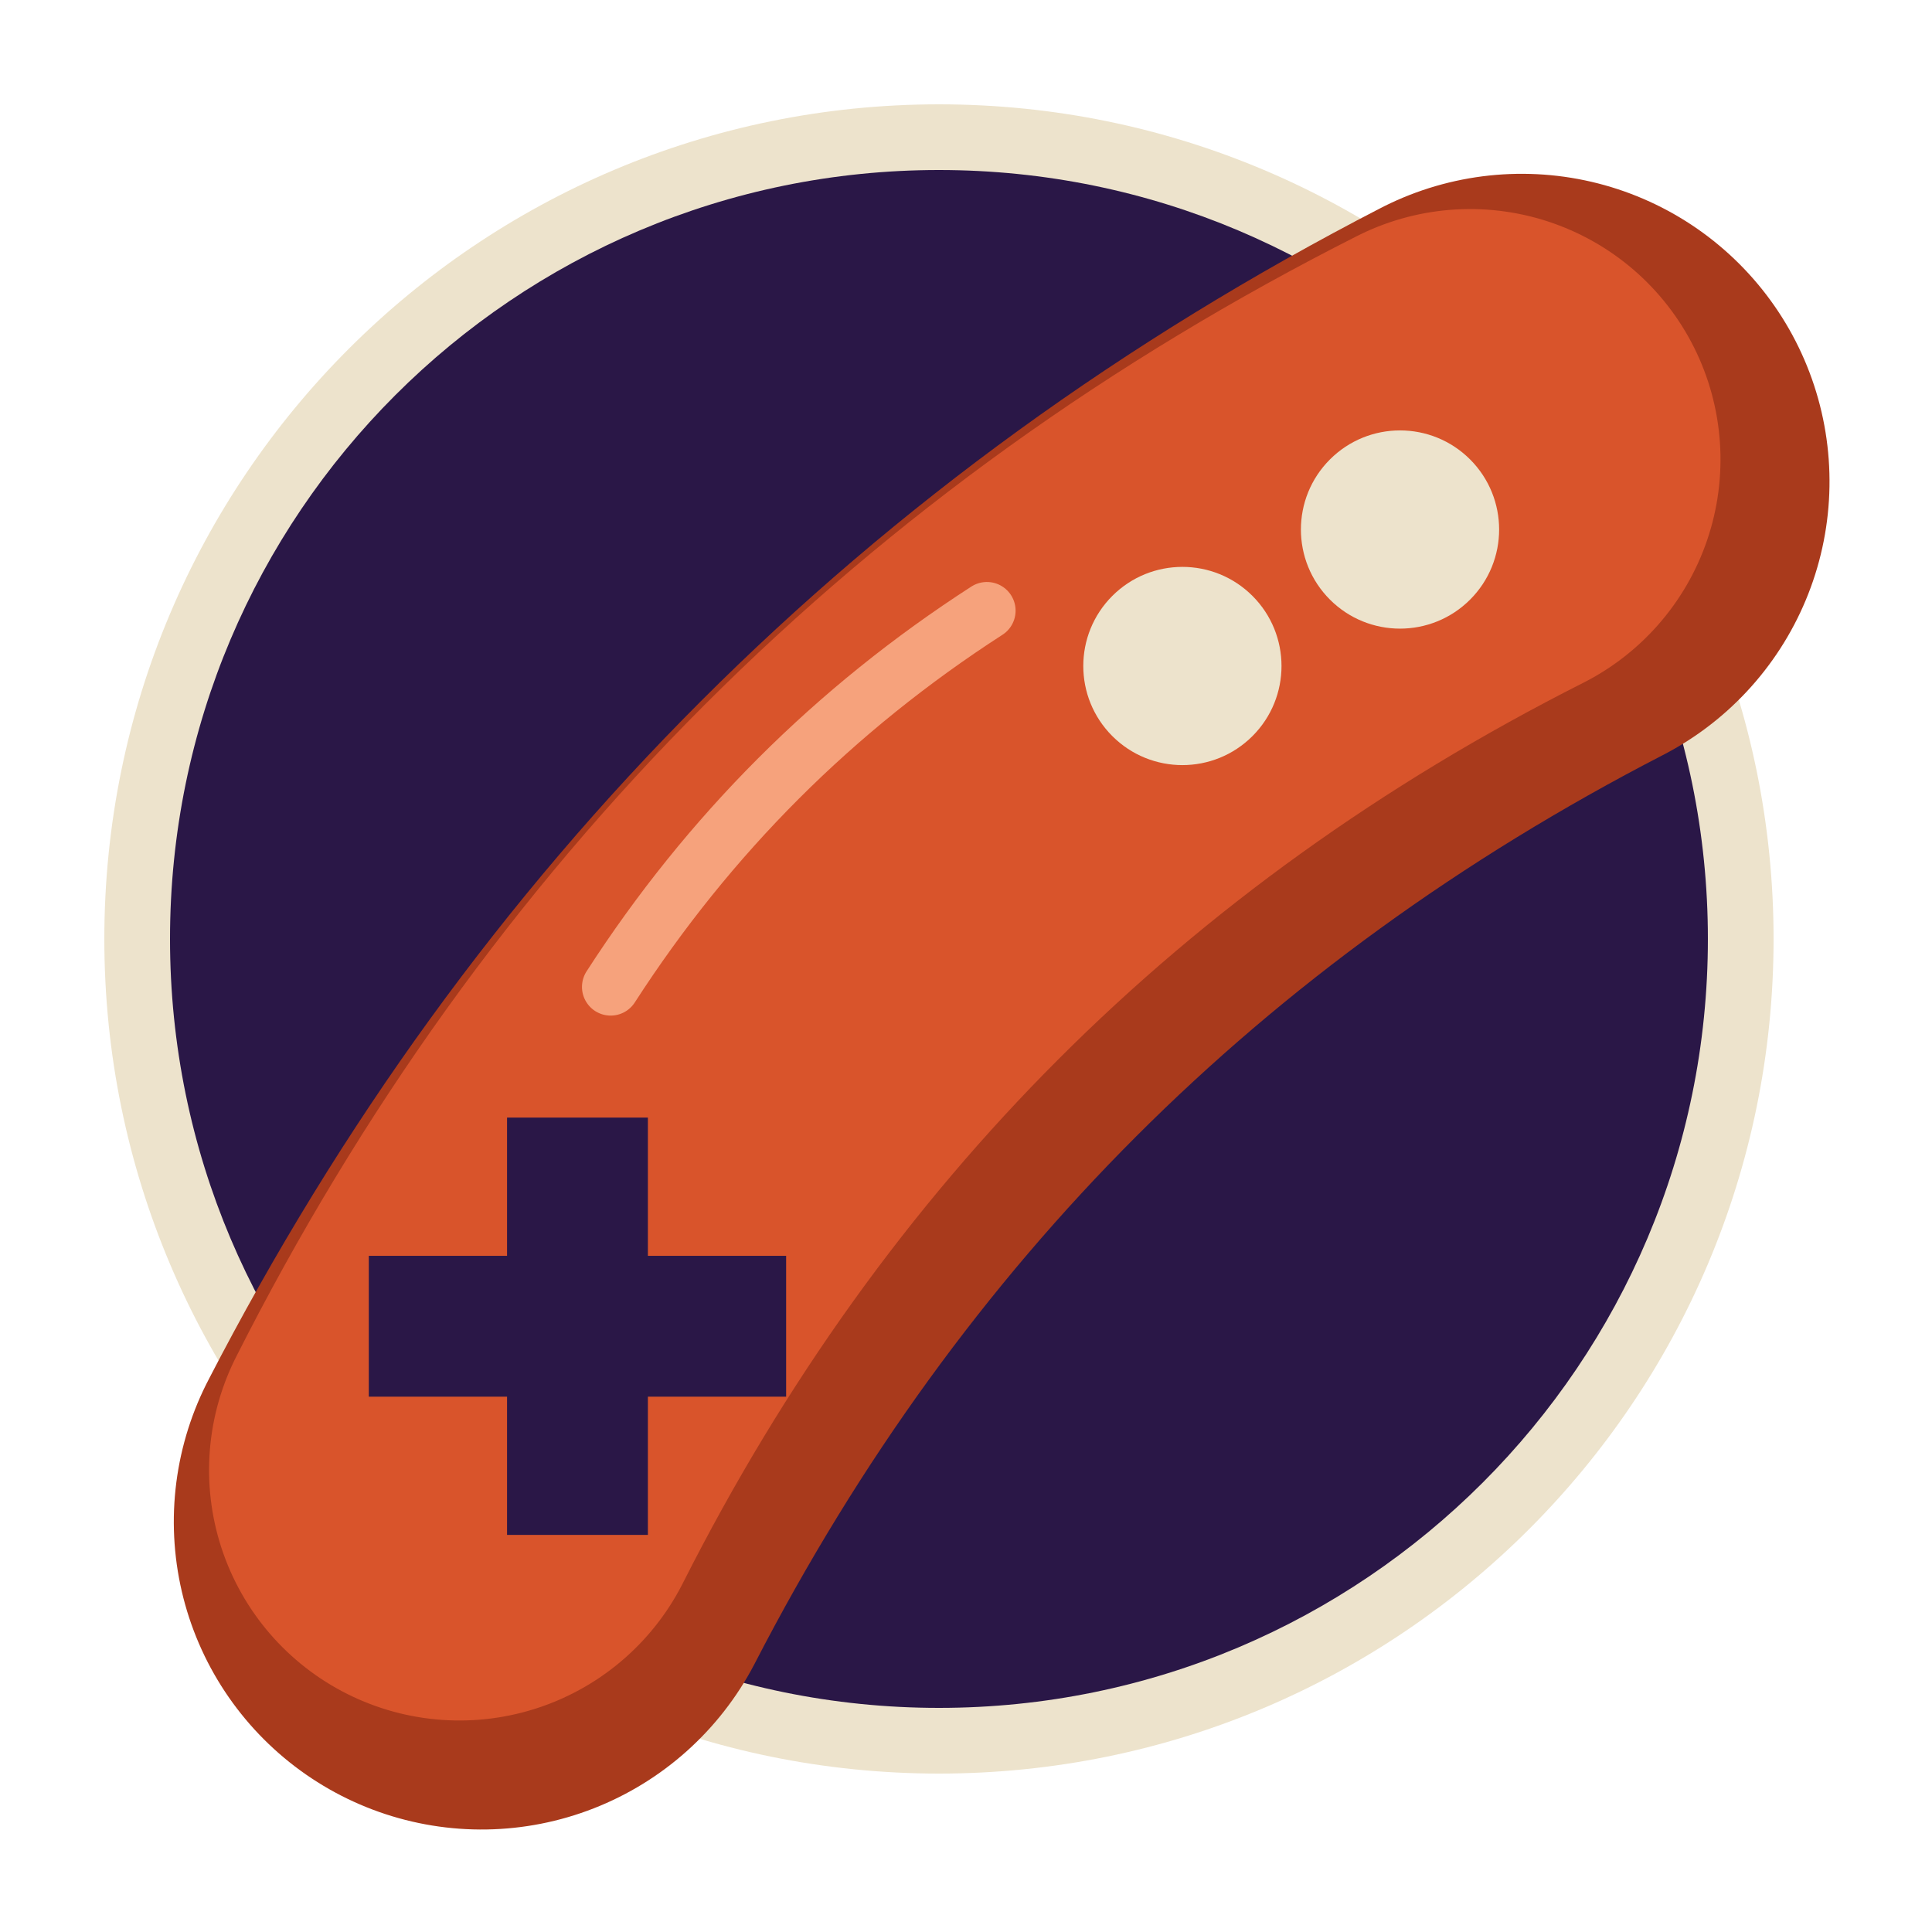
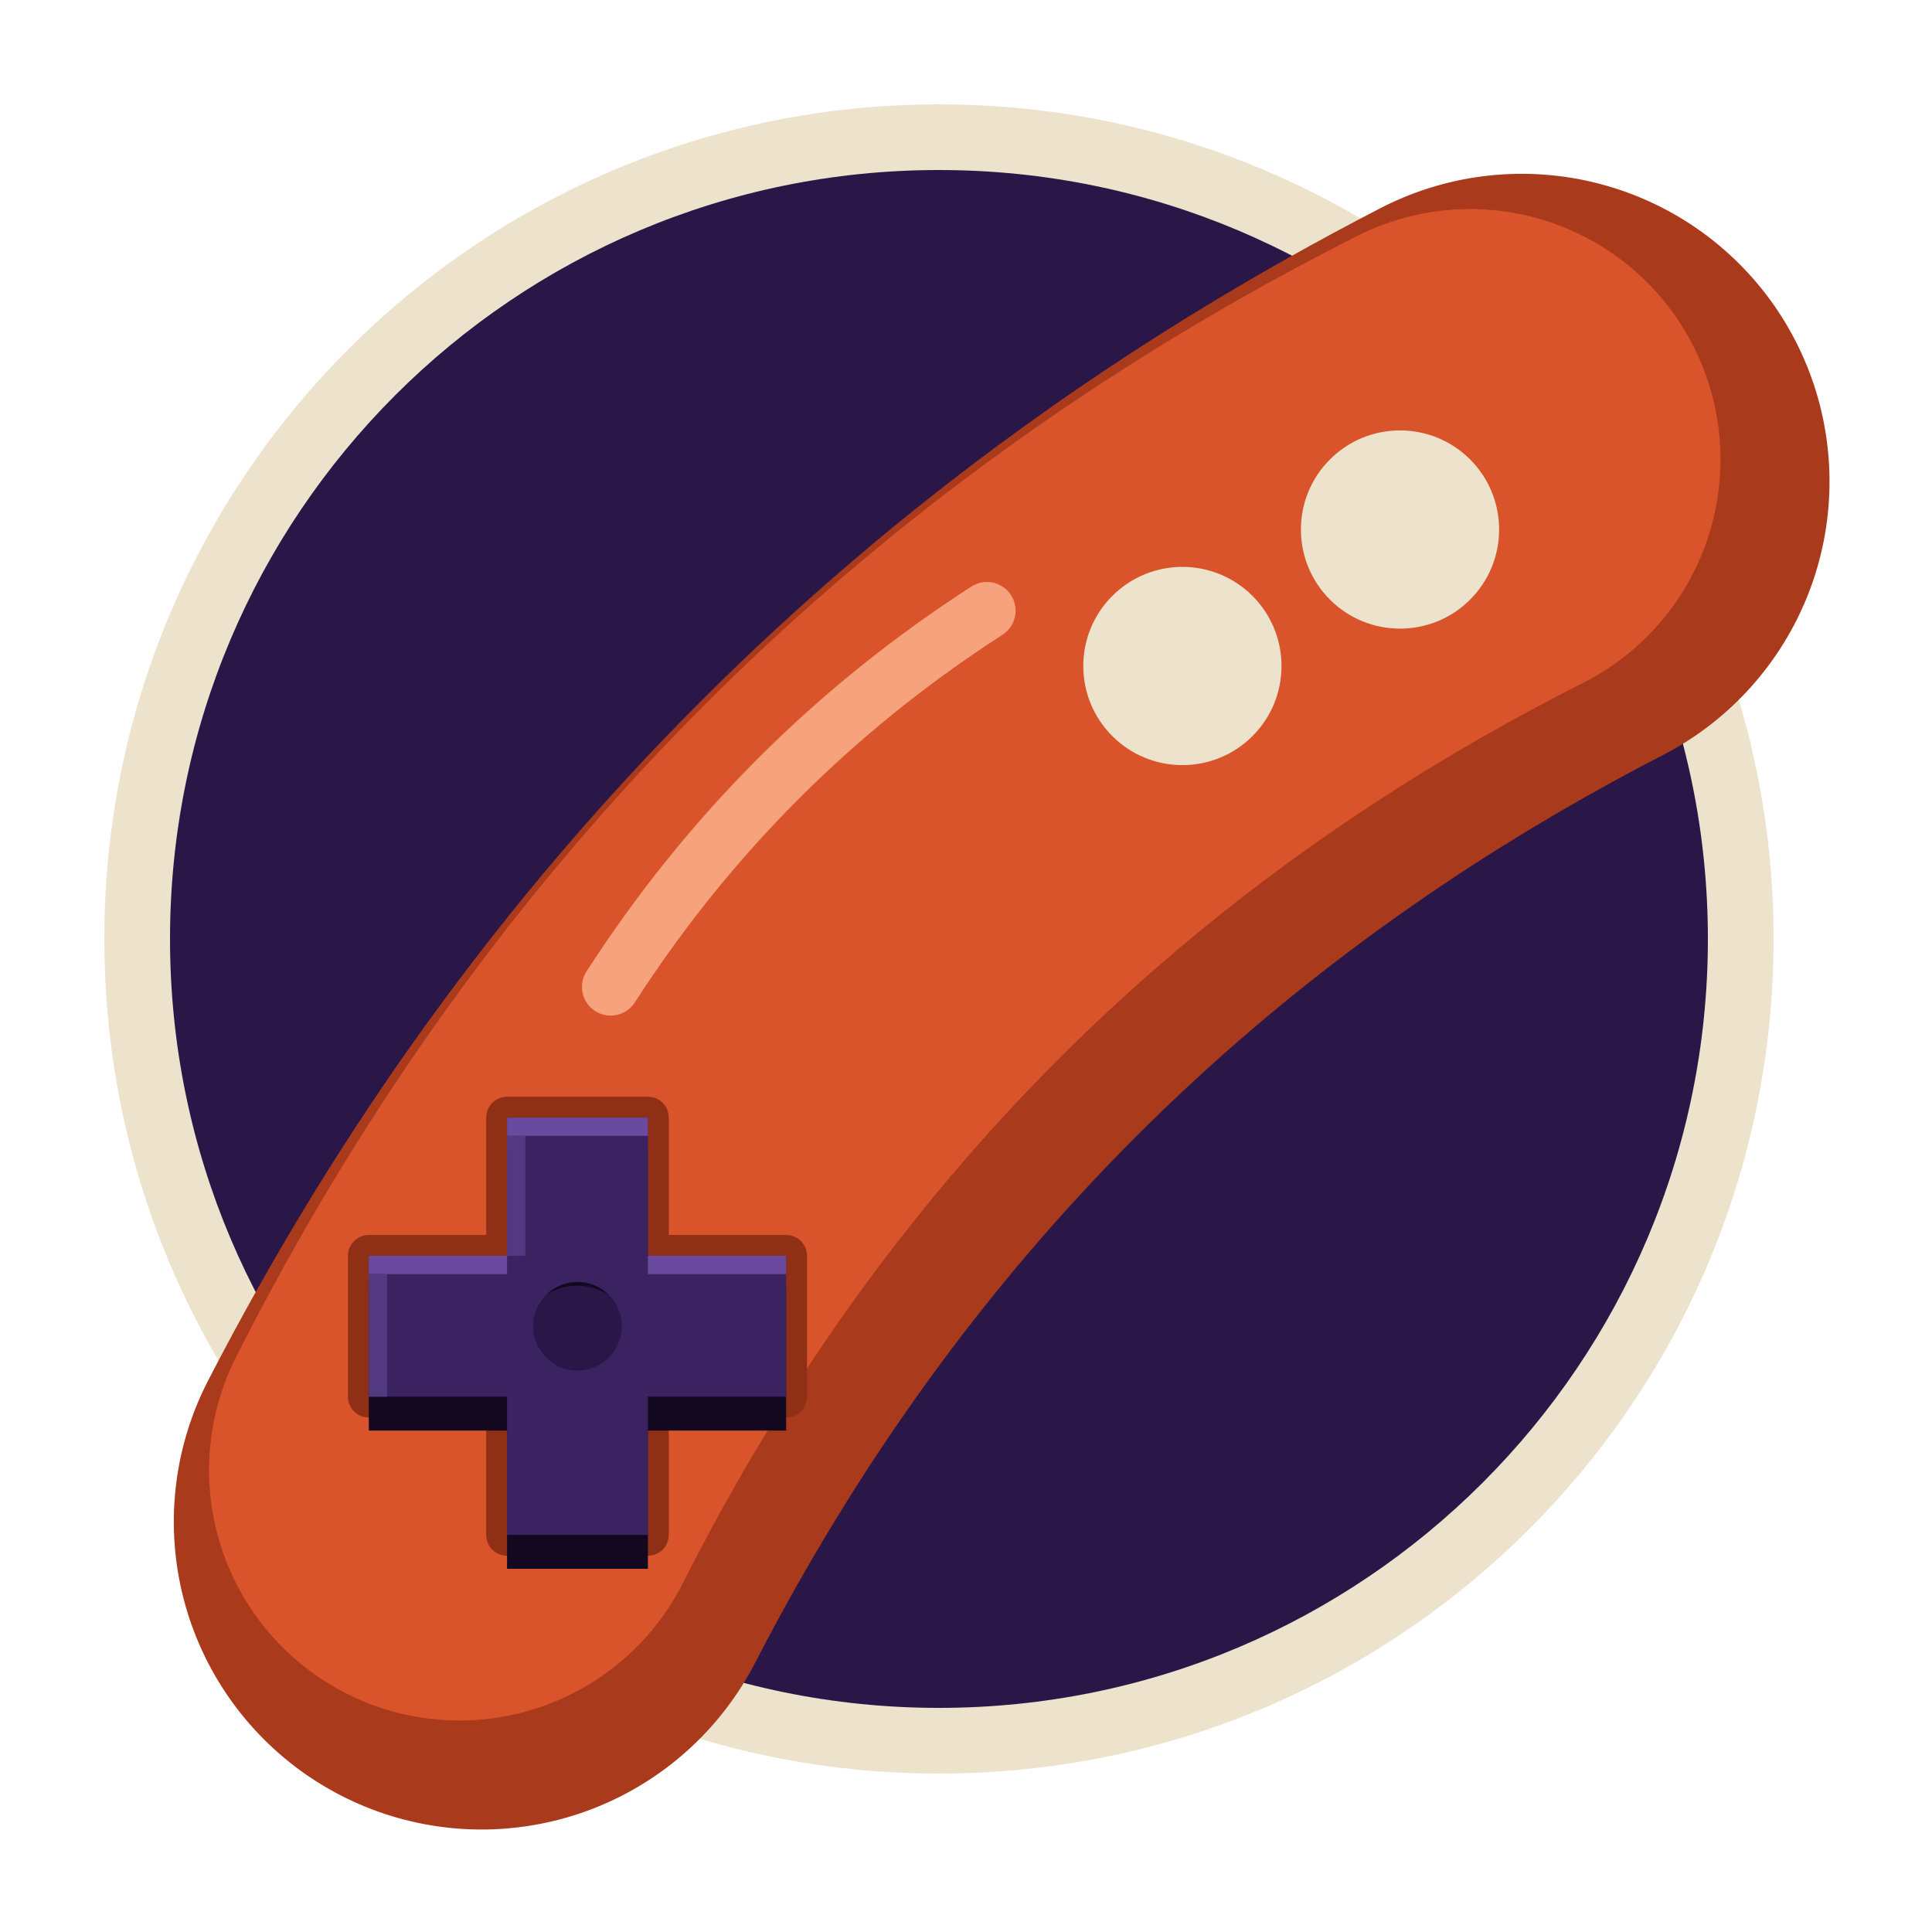
<svg xmlns="http://www.w3.org/2000/svg" viewBox="0 0 1000 1000" width="1000" height="1000" role="img" aria-label="Cold Weenie">
  <g transform="translate(-14 -14)">
    <circle cx="500" cy="500" r="432" fill="#ede3cc" />
    <circle cx="500" cy="500" r="398" fill="#2a1747" />
    <g transform="translate(500 500) rotate(-45) scale(1.35) translate(-500 -496)" fill="none" stroke-linecap="round">
      <path d="M218 530 Q500 440 782 530" stroke="#a93a1c" stroke-width="236" />
      <path d="M226 510 Q500 420 774 510" stroke="#d9542b" stroke-width="192" />
      <path d="M398 420 Q500 398 602 420" stroke="#f6a27c" stroke-width="22" />
-       <path transform="translate(297 503) rotate(45)" fill="#2a1747" d="M-27 -80 h54 v53 h53 v54 h-53 v53 h-54 v-53 h-53 v-54 h53 z" />
+       <g transform="translate(297 503) rotate(45)">
+         <path d="M-27 -80 h54 v53 h53 v54 h-53 v53 h-54 v-53 h-53 v-54 h53 z" fill="#8f2f16" stroke="#8f2f16" stroke-width="16" stroke-linejoin="round" />
+         <path d="M-27 -80 h54 v53 h53 v54 h-53 v53 h-54 v-53 h-53 v-54 h53 z" fill="#120820" transform="translate(0 13)" />
+         <path d="M-27 -80 h54 v53 h53 v54 h-53 v53 h-54 v-53 h-53 v-54 h53 z" fill="#3a2360" />
+         <path d="M-27 -80 h54 v7 h-54 z M-80 -27 h53 v7 h-53 z M27 -27 h53 v7 h-53 z" fill="#6a4a9e" />
+         <path d="M-27 -73 v46 h7 v-46 z M-80 -20 v47 h7 v-47 z" fill="#533a80" />
+         <circle cx="0" cy="0" r="17" fill="#2a1747" />
+         <path d="M-12 -12 A17 17 0 0 1 12 -12 A22 22 0 0 0 -12 -12 z" fill="#120820" />
+       </g>
      <circle cx="640" cy="488" r="38" fill="#ede3cc" />
      <circle cx="736" cy="510" r="38" fill="#ede3cc" />
    </g>
  </g>
</svg>
